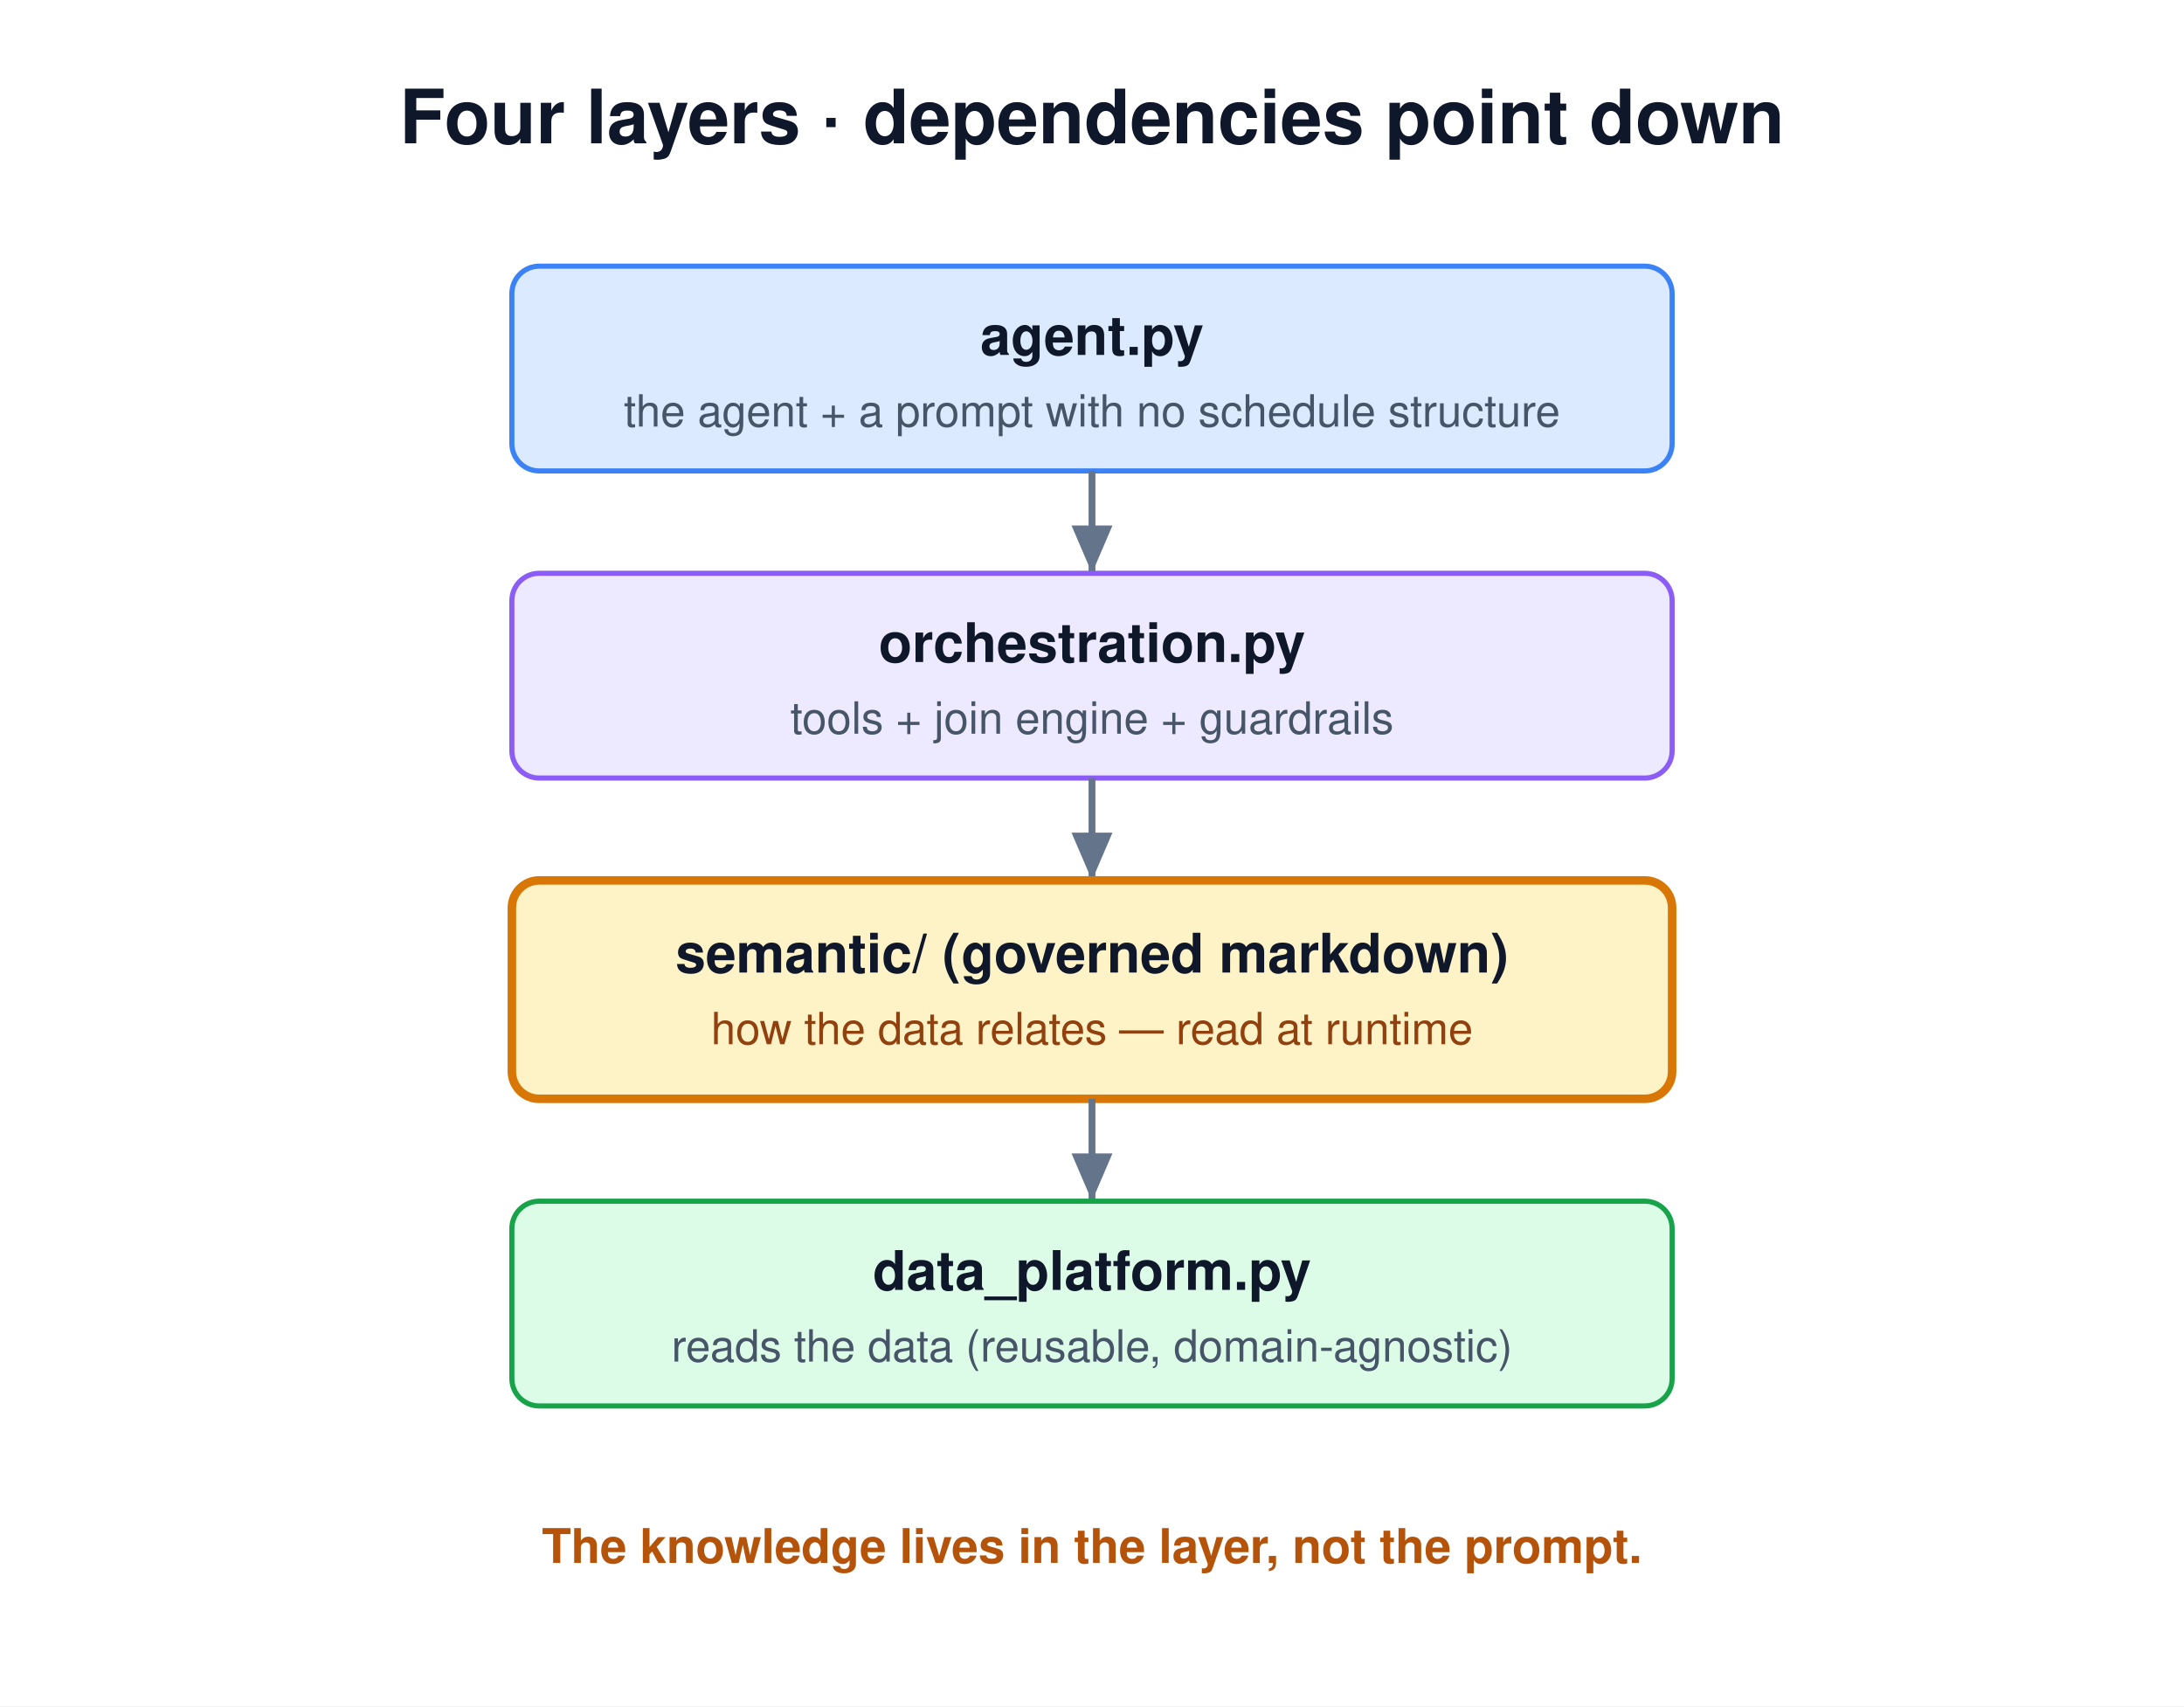
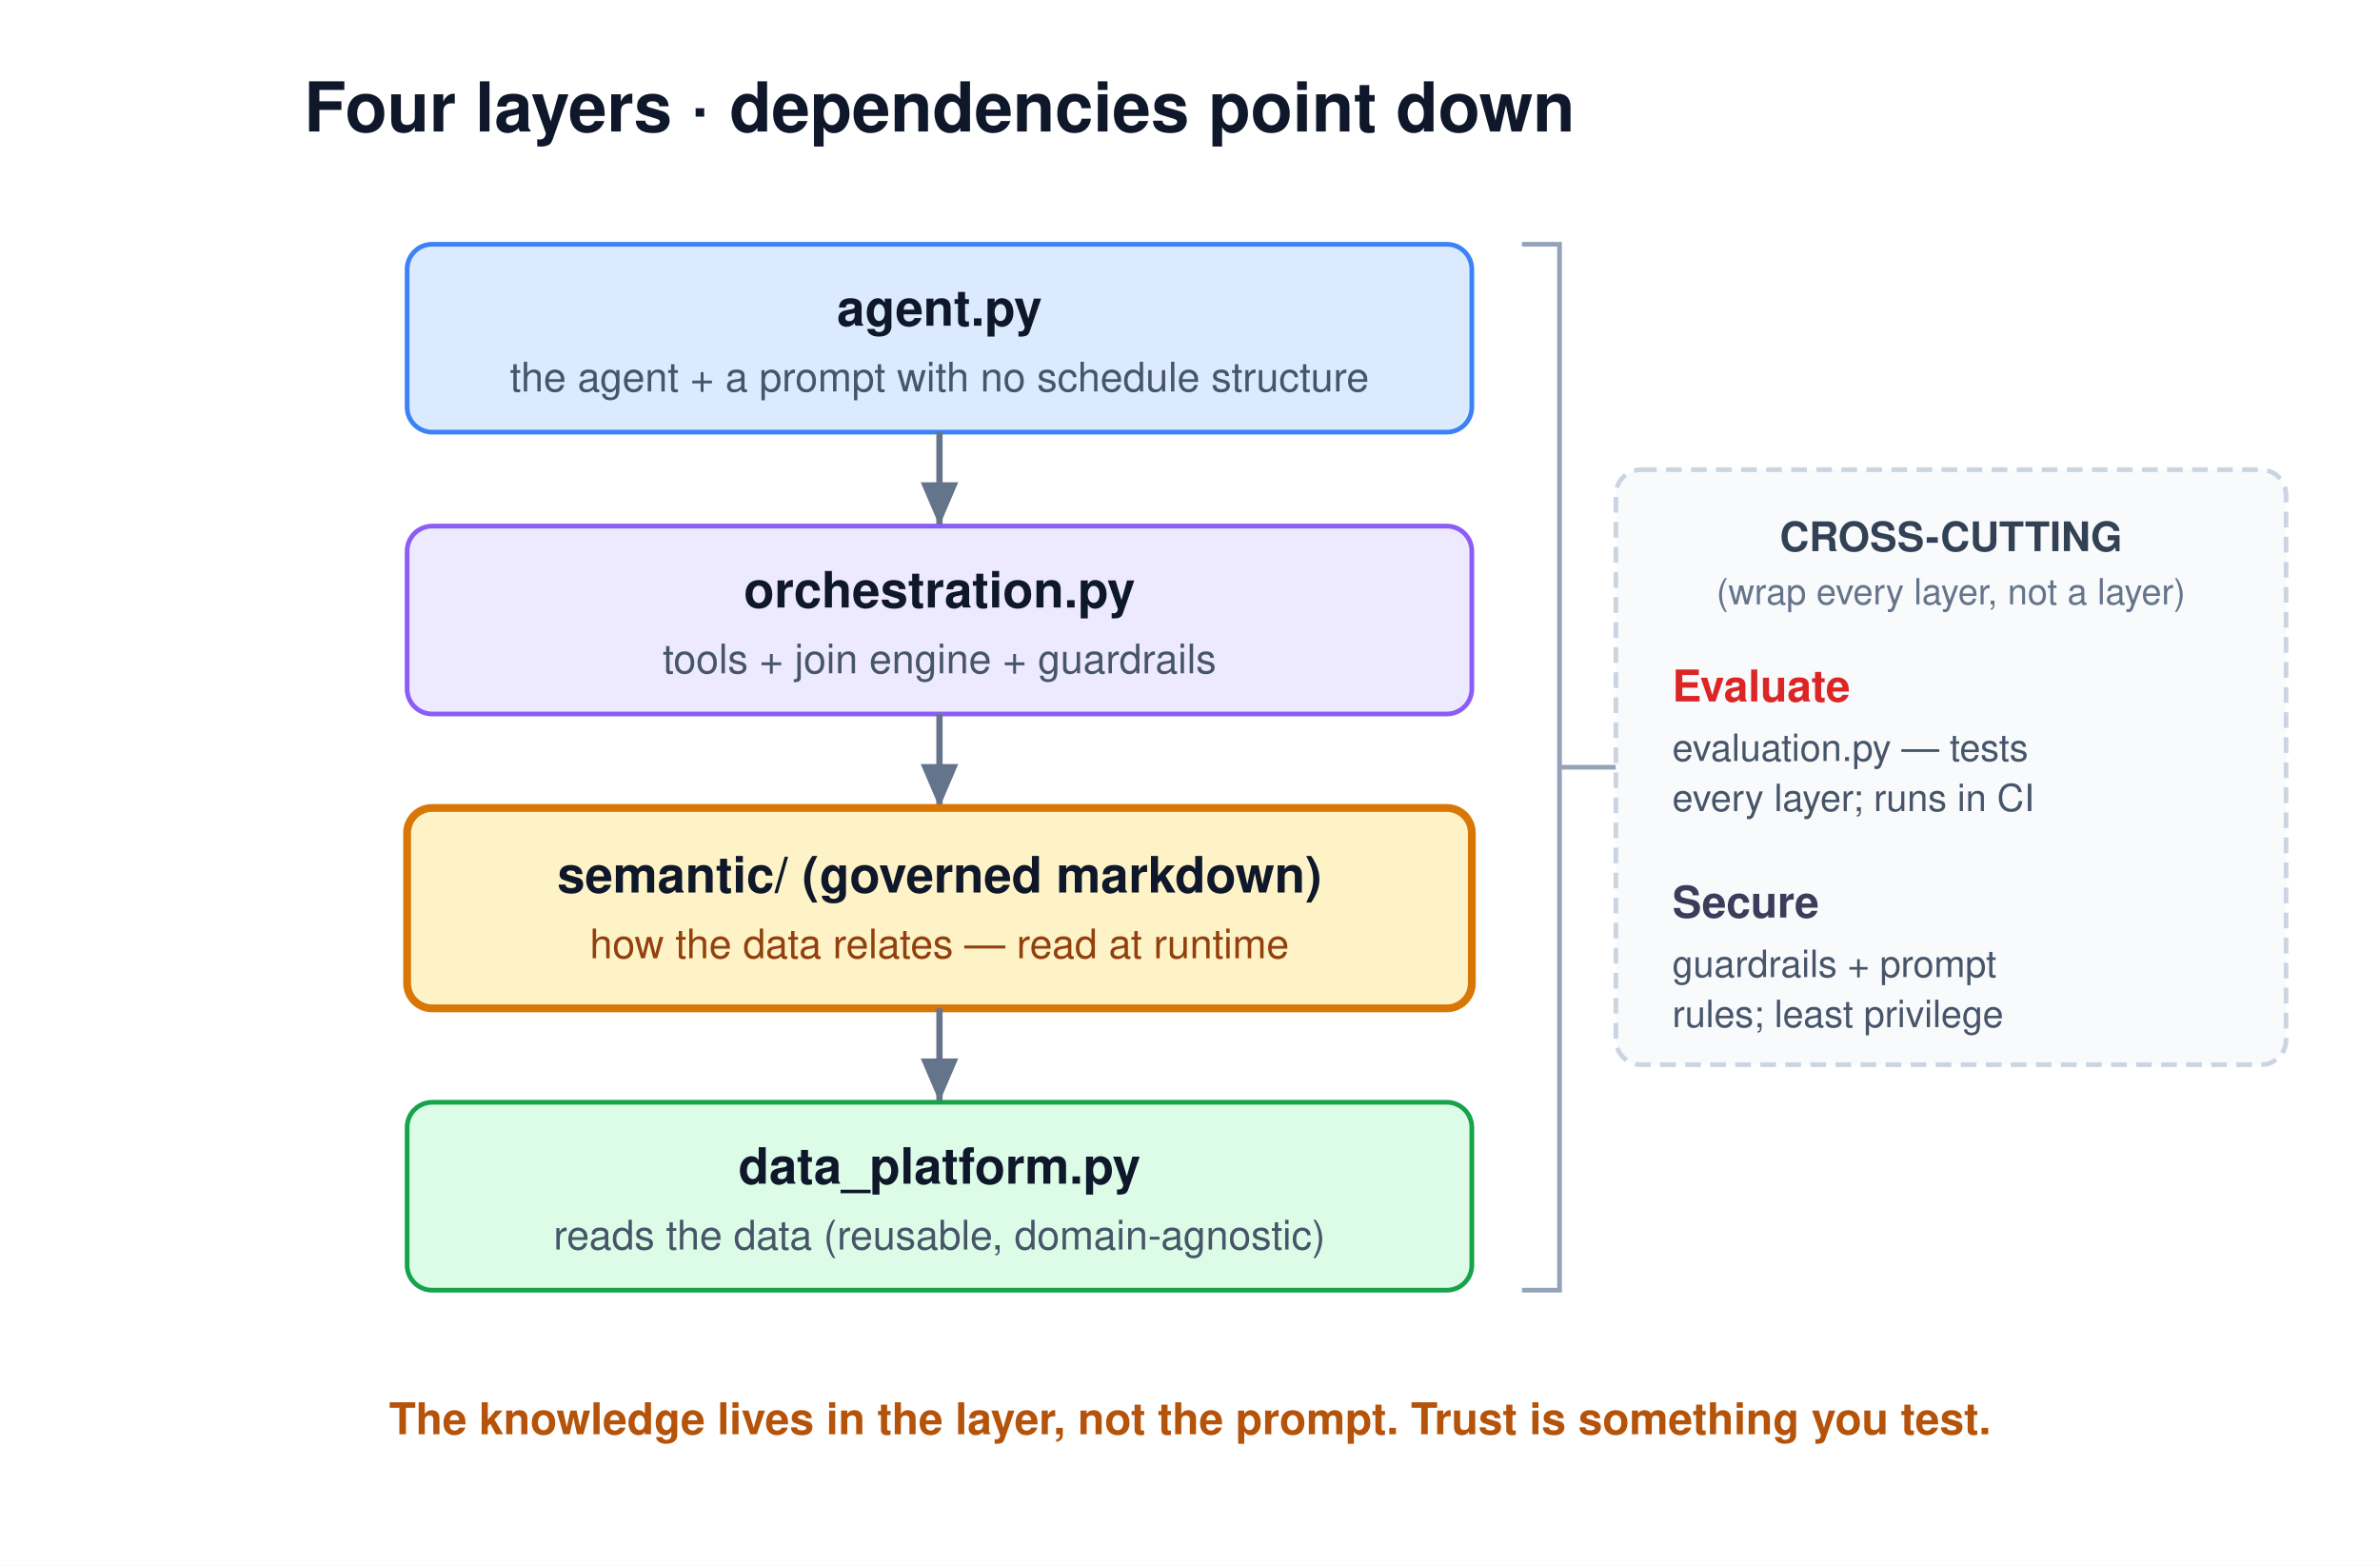
- <svg xmlns="http://www.w3.org/2000/svg" width="640" height="500" viewBox="0 0 640 500" font-family="Segoe UI, Helvetica, Arial, sans-serif">
+ <svg xmlns="http://www.w3.org/2000/svg" width="760" height="500" viewBox="0 0 760 500" font-family="Segoe UI, Helvetica, Arial, sans-serif">
  <defs>
    <marker id="a" markerWidth="9" markerHeight="9" refX="7" refY="3" orient="auto" markerUnits="strokeWidth">
      <path d="M0,0 L7,3 L0,6 Z" fill="#64748b" />
    </marker>
  </defs>
-   <rect width="640" height="500" fill="#ffffff" />
-   <text x="320" y="42" text-anchor="middle" font-size="22" font-weight="700" fill="#0f172a">Four layers · dependencies point down</text>
-   <rect x="150" y="78" width="340" height="60" rx="8" fill="#dbeafe" stroke="#3b82f6" stroke-width="1.5" />
-   <text x="320" y="104" text-anchor="middle" font-size="16" font-weight="700" fill="#0f172a">agent.py</text>
-   <text x="320" y="125" text-anchor="middle" font-size="13" fill="#475569">the agent + a prompt with no schedule structure</text>
-   <line x1="320" y1="138" x2="320" y2="168" stroke="#64748b" stroke-width="2" marker-end="url(#a)" />
-   <rect x="150" y="168" width="340" height="60" rx="8" fill="#ede9fe" stroke="#8b5cf6" stroke-width="1.5" />
-   <text x="320" y="194" text-anchor="middle" font-size="16" font-weight="700" fill="#0f172a">orchestration.py</text>
-   <text x="320" y="215" text-anchor="middle" font-size="13" fill="#475569">tools + join engine + guardrails</text>
-   <line x1="320" y1="228" x2="320" y2="258" stroke="#64748b" stroke-width="2" marker-end="url(#a)" />
-   <rect x="150" y="258" width="340" height="64" rx="8" fill="#fef3c7" stroke="#d97706" stroke-width="2.5" />
-   <text x="320" y="285" text-anchor="middle" font-size="16" font-weight="700" fill="#0f172a">semantic/  (governed markdown)</text>
-   <text x="320" y="306" text-anchor="middle" font-size="13" fill="#92400e">how the data relates — read at runtime</text>
-   <line x1="320" y1="322" x2="320" y2="352" stroke="#64748b" stroke-width="2" marker-end="url(#a)" />
-   <rect x="150" y="352" width="340" height="60" rx="8" fill="#dcfce7" stroke="#16a34a" stroke-width="1.5" />
-   <text x="320" y="378" text-anchor="middle" font-size="16" font-weight="700" fill="#0f172a">data_platform.py</text>
-   <text x="320" y="399" text-anchor="middle" font-size="13" fill="#475569">reads the data (reusable, domain-agnostic)</text>
-   <text x="320" y="458" text-anchor="middle" font-size="14" font-weight="600" fill="#b45309">The knowledge lives in the layer, not the prompt.</text>
+   <rect width="760" height="500" fill="#ffffff" />
+   <text x="300" y="42" text-anchor="middle" font-size="22" font-weight="700" fill="#0f172a">Four layers · dependencies point down</text>
+   <rect x="130" y="78" width="340" height="60" rx="8" fill="#dbeafe" stroke="#3b82f6" stroke-width="1.5" />
+   <text x="300" y="104" text-anchor="middle" font-size="16" font-weight="700" fill="#0f172a">agent.py</text>
+   <text x="300" y="125" text-anchor="middle" font-size="13" fill="#475569">the agent + a prompt with no schedule structure</text>
+   <line x1="300" y1="138" x2="300" y2="168" stroke="#64748b" stroke-width="2" marker-end="url(#a)" />
+   <rect x="130" y="168" width="340" height="60" rx="8" fill="#ede9fe" stroke="#8b5cf6" stroke-width="1.5" />
+   <text x="300" y="194" text-anchor="middle" font-size="16" font-weight="700" fill="#0f172a">orchestration.py</text>
+   <text x="300" y="215" text-anchor="middle" font-size="13" fill="#475569">tools + join engine + guardrails</text>
+   <line x1="300" y1="228" x2="300" y2="258" stroke="#64748b" stroke-width="2" marker-end="url(#a)" />
+   <rect x="130" y="258" width="340" height="64" rx="8" fill="#fef3c7" stroke="#d97706" stroke-width="2.5" />
+   <text x="300" y="285" text-anchor="middle" font-size="16" font-weight="700" fill="#0f172a">semantic/  (governed markdown)</text>
+   <text x="300" y="306" text-anchor="middle" font-size="13" fill="#92400e">how the data relates — read at runtime</text>
+   <line x1="300" y1="322" x2="300" y2="352" stroke="#64748b" stroke-width="2" marker-end="url(#a)" />
+   <rect x="130" y="352" width="340" height="60" rx="8" fill="#dcfce7" stroke="#16a34a" stroke-width="1.5" />
+   <text x="300" y="378" text-anchor="middle" font-size="16" font-weight="700" fill="#0f172a">data_platform.py</text>
+   <text x="300" y="399" text-anchor="middle" font-size="13" fill="#475569">reads the data (reusable, domain-agnostic)</text>
+   <path d="M486 78 h12 v334 h-12" fill="none" stroke="#94a3b8" stroke-width="1.5" />
+   <line x1="498" y1="245" x2="516" y2="245" stroke="#94a3b8" stroke-width="1.5" />
+   <rect x="516" y="150" width="214" height="190" rx="8" fill="#f8fafc" stroke="#cbd5e1" stroke-width="1.5" stroke-dasharray="5 3" />
+   <text x="623" y="176" text-anchor="middle" font-size="13" font-weight="700" fill="#334155">CROSS-CUTTING</text>
+   <text x="623" y="193" text-anchor="middle" font-size="11.5" fill="#64748b">(wrap every layer, not a layer)</text>
+   <text x="534" y="224" font-size="14" font-weight="700" fill="#dc2626">Evaluate</text>
+   <text x="534" y="243" font-size="12" fill="#475569">evaluation.py — tests</text>
+   <text x="534" y="259" font-size="12" fill="#475569">every layer; runs in CI</text>
+   <text x="534" y="293" font-size="14" font-weight="700" fill="#3f3b5b">Secure</text>
+   <text x="534" y="312" font-size="12" fill="#475569">guardrails + prompt</text>
+   <text x="534" y="328" font-size="12" fill="#475569">rules; least privilege</text>
+   <text x="380" y="458" text-anchor="middle" font-size="14" font-weight="600" fill="#b45309">The knowledge lives in the layer, not the prompt. Trust is something you test.</text>
</svg>
